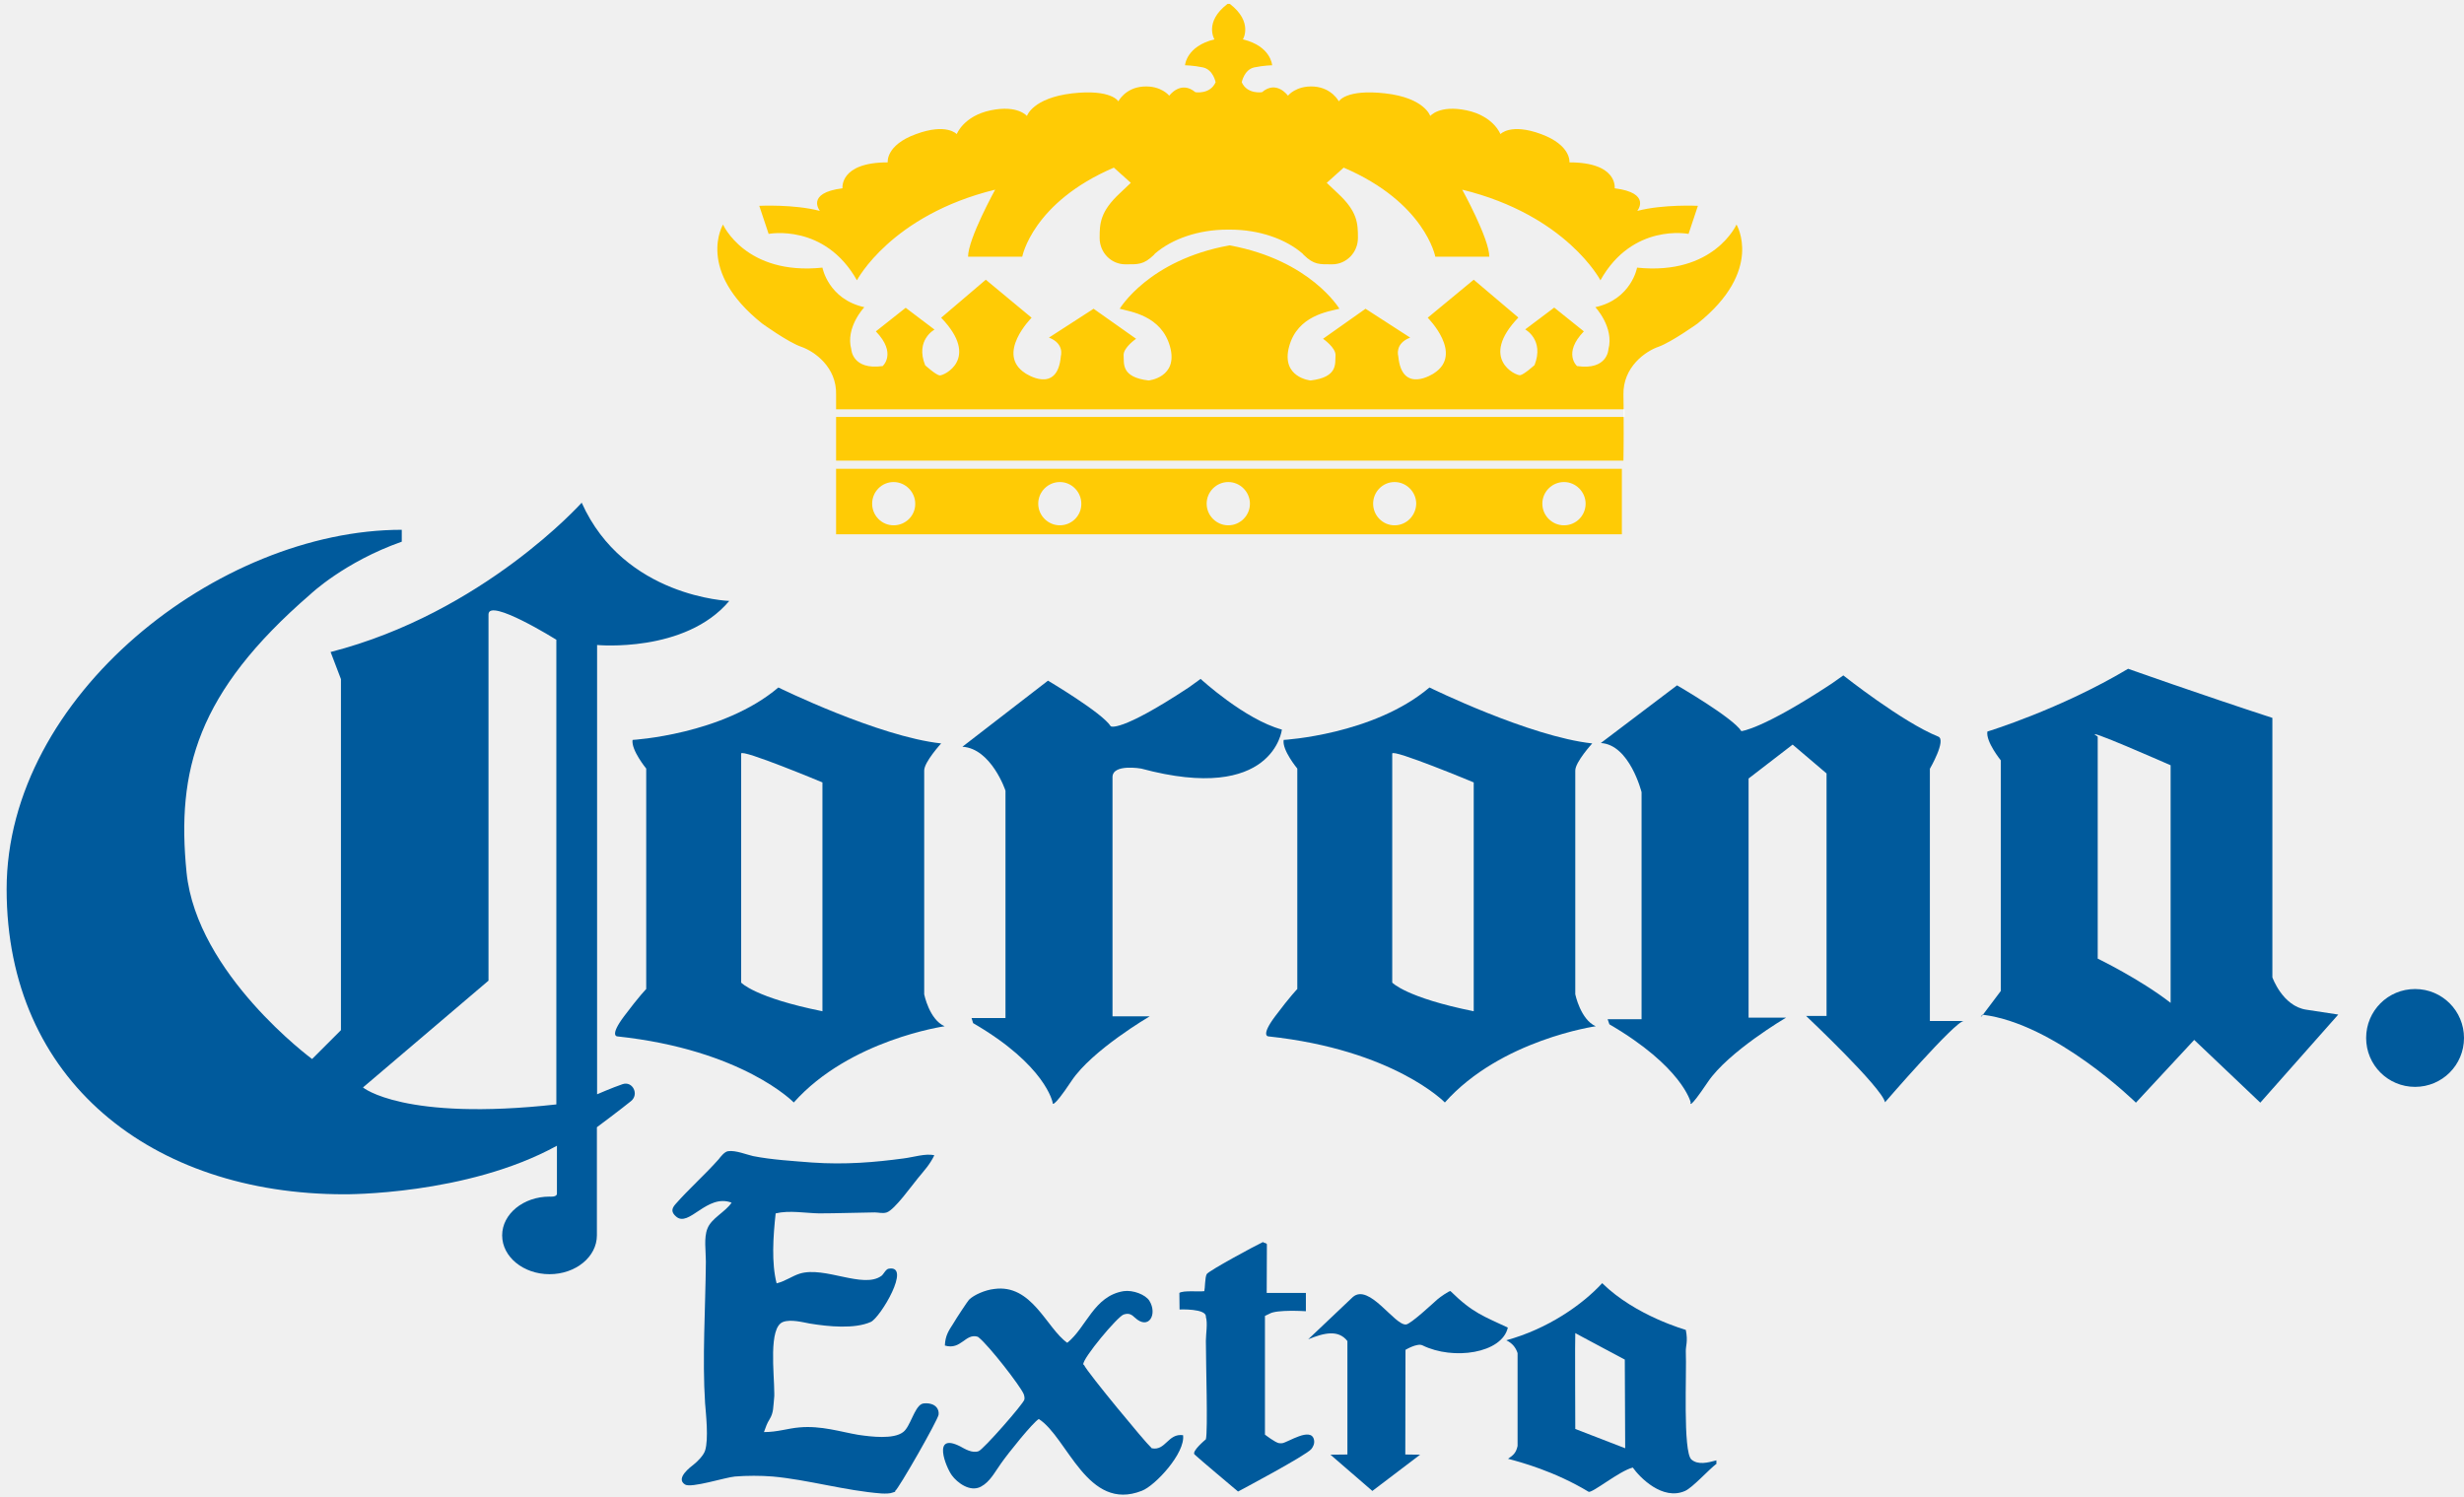
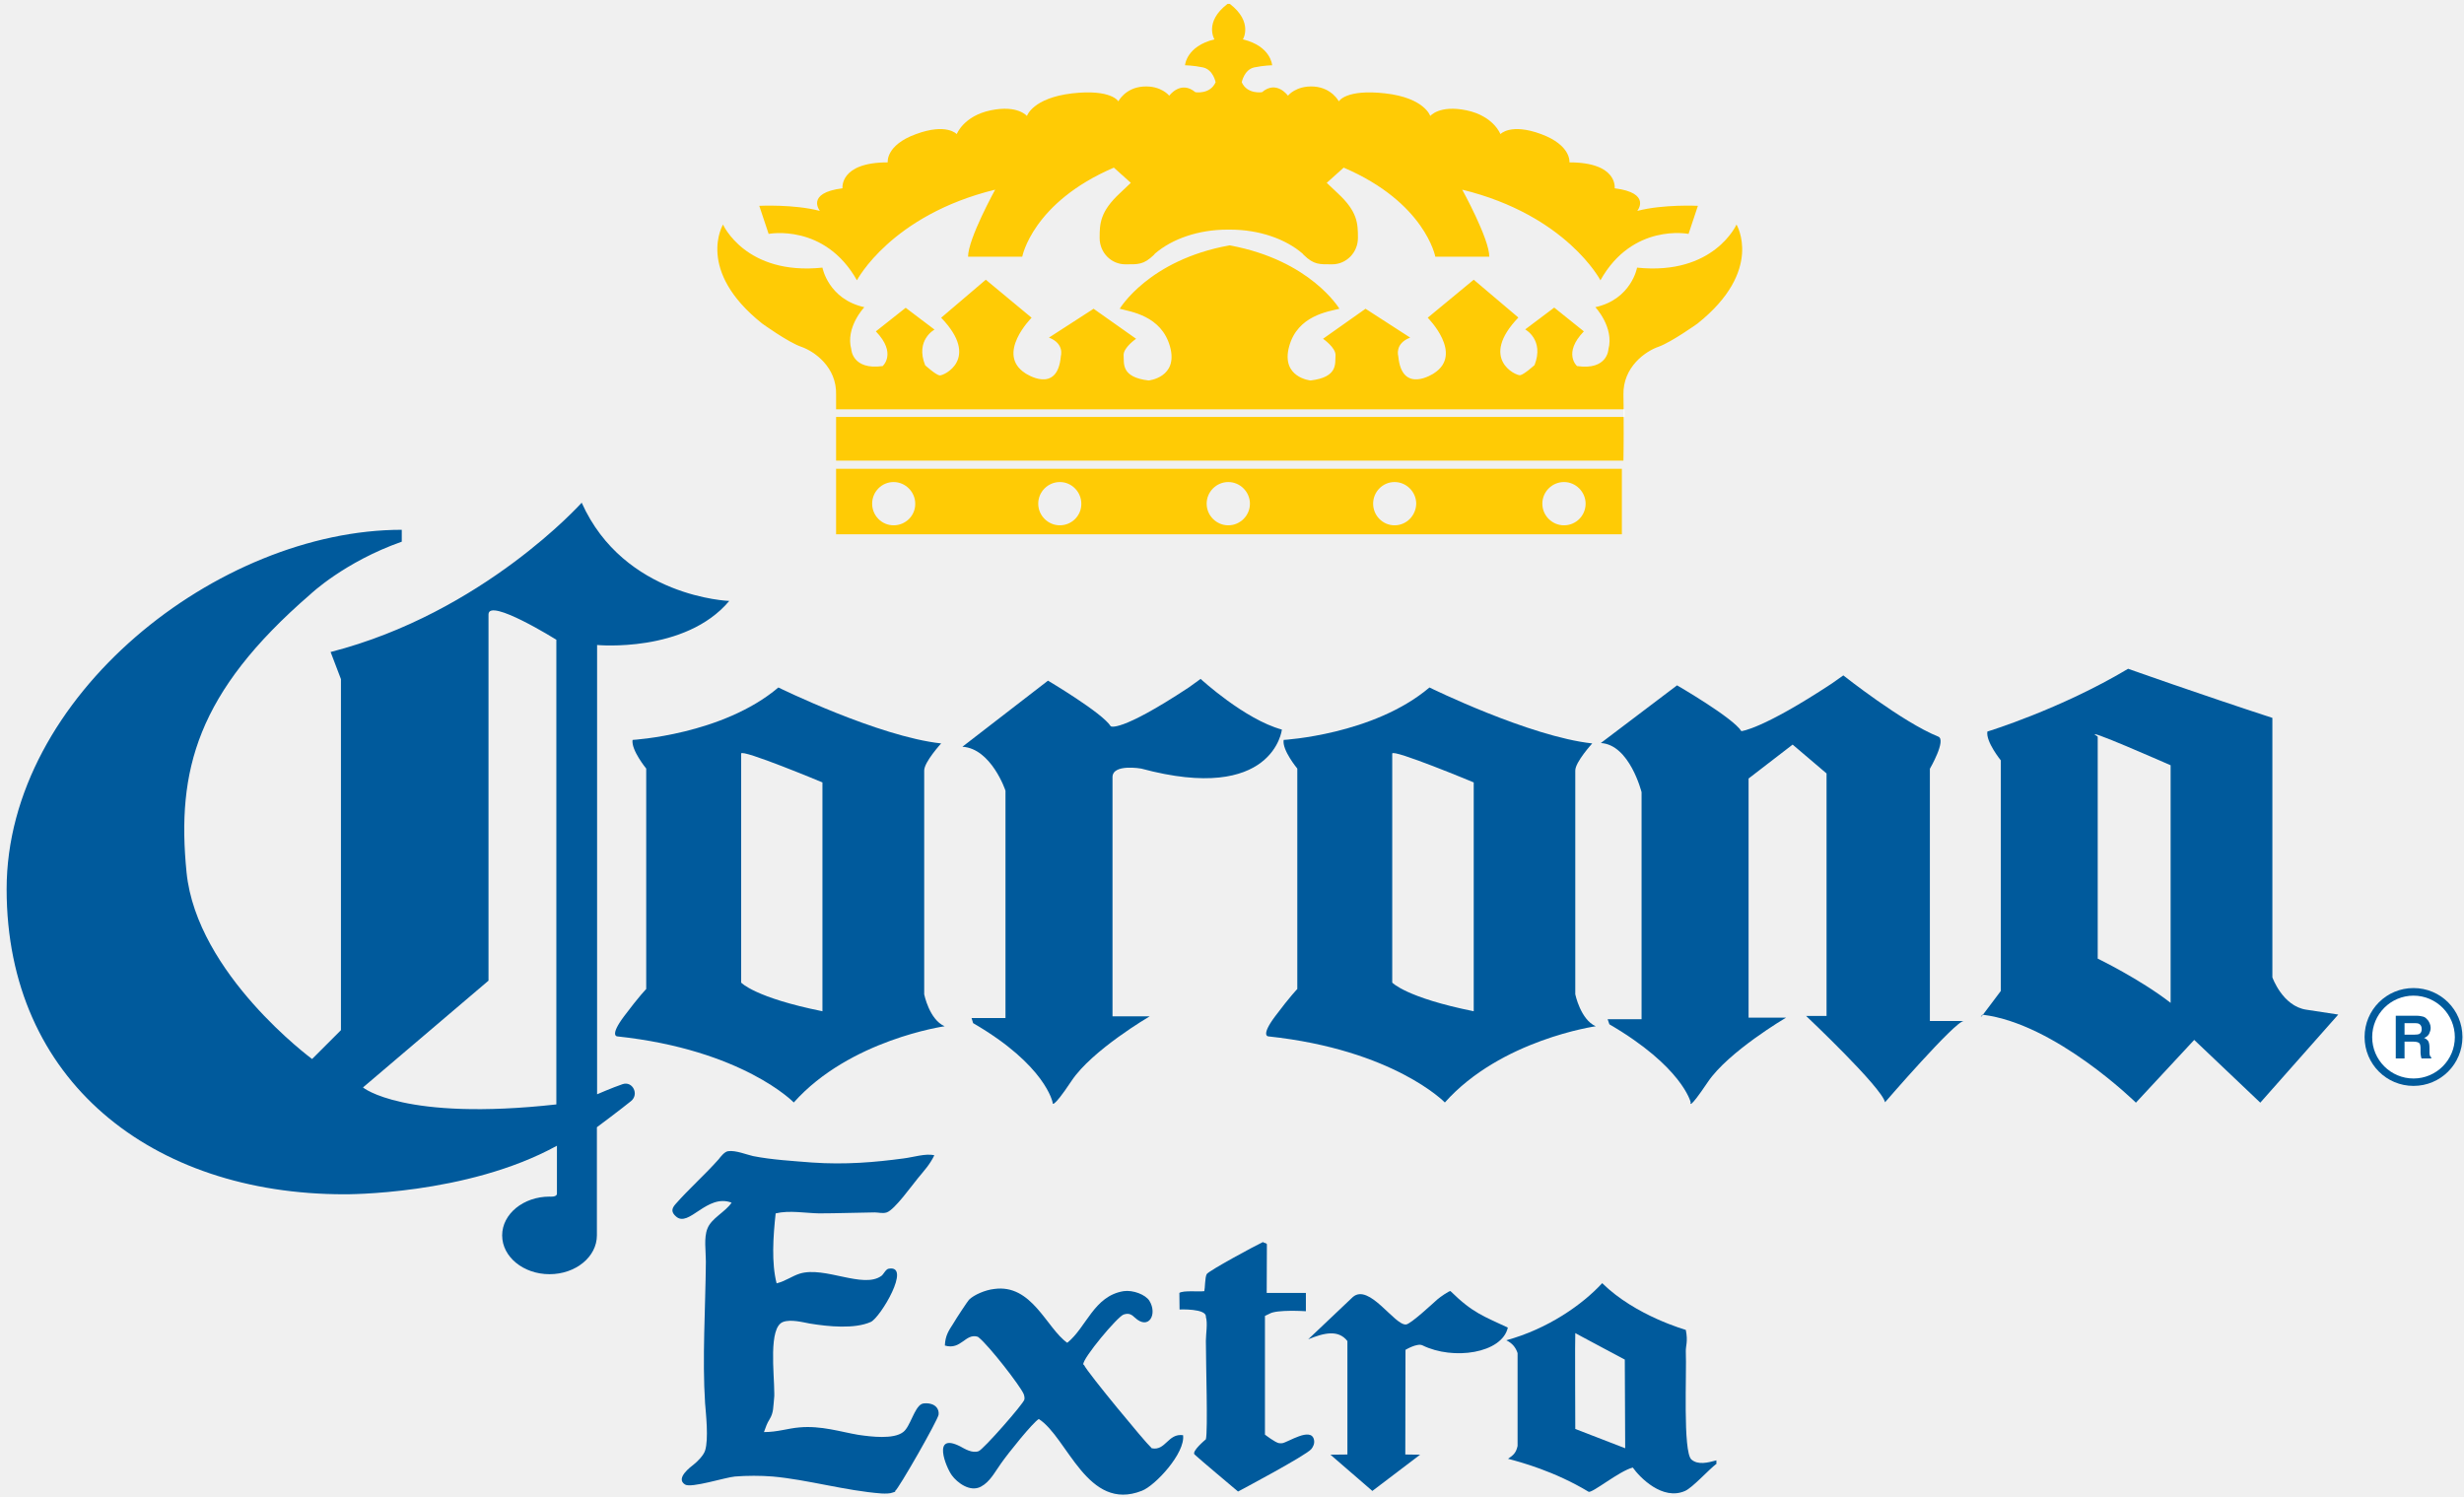
<svg xmlns="http://www.w3.org/2000/svg" version="1.1" id="Layer_1" x="0px" y="0px" viewBox="0 0 1264 768" style="enable-background:new 0 0 1264 768;" xml:space="preserve">
  <style type="text/css">
	.st0{fill:#005A9C;}
- 	.st1{fill:#FFCB05;}
- 	.st2{fill:#FFFFFF;}
+ 	.st1{fill:#FFFFFF;}
+ 	.st2{fill:#FFCB05;}
</style>
  <g>
+     <path class="st0" d="M1238.1,557.1c13.9,0,25.1-11.2,25.1-25.1s-11.2-25.1-25.1-25.1S1213,518.1,1213,532   S1224.2,557.1,1238.1,557.1L1238.1,557.1z" />
+     <path class="st1" d="M1238.1,553.3c11.7,0,21.2-9.5,21.2-21.2s-9.5-21.3-21.2-21.3s-21.2,9.5-21.2,21.3   C1216.9,543.8,1226.4,553.3,1238.1,553.3L1238.1,553.3z" />
    <path class="st0" d="M374.1,308.3c0,0-53.9-1.8-75.7-50.4c0,0-50.5,56.5-128.8,76.6l5.3,13.9v180.1l-14.8,14.8   c0,0-59.1-43.5-64.4-95.7c-5.2-52.2,5.2-92.3,63.5-142.7c0,0,17.4-16.6,46.9-27v-6.1c-94,0-202.7,85.2-202.7,184.4   c0,98.3,74.6,156.5,173.2,156.5c0,0,62.7,0.6,109.1-24.9v24.6c0,1.9-3.8,1.5-3.8,1.5c-13.4,0-24.3,8.9-24.3,19.9   s10.9,19.9,24.3,19.9s24.3-8.9,24.3-19.9v-55.5c0.1,0,13.2-9.9,17.5-13.4s0.8-10.4-4.3-8.7c-5.3,1.8-13.1,5.2-13.1,5.2V330.9   C306.2,330.9,351.5,335.2,374.1,308.3L374.1,308.3z M285.4,566.6c-78.3,8.7-99.2-8.7-99.2-8.7l64.4-54.8V315.2   c0-8.7,34.8,13,34.8,13V566.6L285.4,566.6z" />
    <path class="st0" d="M474.1,510.1c0,0,0-110.5,0-114.8c0-4.4,8.7-13.9,8.7-13.9c-32.2-3.5-83.5-28.7-83.5-28.7   c-28.7,24.3-74.8,26.9-74.8,26.9c-0.8,5.2,7,14.7,7,14.7v113.1c0,0-3.5,3.5-11.3,13.9c-7.8,10.4-3.5,10.4-3.5,10.4   c64.4,6.9,90.5,33.9,90.5,33.9c28.7-32.2,77.4-39.1,77.4-39.1C476.7,523.1,474.1,510.1,474.1,510.1L474.1,510.1z M421.9,518.8   c-34.8-7-41.7-14.7-41.7-14.7V386.6c0-2.6,41.7,14.8,41.7,14.8V518.8L421.9,518.8z" />
    <path class="st0" d="M808.1,510.1c0,0,0-110.5,0-114.8c0-4.4,8.7-13.9,8.7-13.9c-32.2-3.5-83.5-28.7-83.5-28.7   c-28.7,24.3-74.8,26.9-74.8,26.9c-0.9,5.2,7,14.7,7,14.7v113.1c0,0-3.5,3.5-11.3,13.9c-7.8,10.4-3.5,10.4-3.5,10.4   c64.4,6.9,90.5,33.9,90.5,33.9c28.7-32.2,77.4-39.1,77.4-39.1C810.8,523.1,808.1,510.1,808.1,510.1L808.1,510.1z M756,518.8   c-34.8-7-41.8-14.7-41.8-14.7V386.6c0-2.6,41.8,14.8,41.8,14.8V518.8L756,518.8z" />
    <path class="st0" d="M1017.2,520.6c0,0-0.2,0-0.3-0.1C1016.9,520.5,1015,523.4,1017.2,520.6L1017.2,520.6z" />
    <path class="st0" d="M1183.1,518c-12.2-1.8-17.4-16.6-17.4-16.6s0-106.1,0-110.5c0-4.3,0-22.6,0-22.6c-37.4-12.2-74-25.2-74-25.2   c-34.8,20.8-72.2,32.2-72.2,32.2c-0.9,5.2,6.9,14.8,6.9,14.8v118.3c0,0,2.6-3.5-5.2,6.9c-2,2.7-3.2,4.3-4,5.3   c37.3,4.6,78.5,45.1,78.5,45.1l29.9-32.2l33.9,32.2l40-45.2L1183.1,518L1183.1,518z M1113.5,514.5c-15.7-12.2-37.4-22.7-37.4-22.7   V377.9c-10.7-6.5,37.4,14.7,37.4,14.7V514.5L1113.5,514.5z" />
    <path class="st0" d="M493.7,383.1l43.9-33.9c0,0,27.9,16.5,32.2,23.4c0,0,4.4,3.6,40-19.9l6.1-4.4c0,0,22.6,20.8,41.7,26   c0,0-4.3,38.3-72.2,20c0,0-14.7-2.6-14.7,4.4c0,6.9,0,122.7,0,122.7h19.1c0,0-29.6,17.3-40.1,33.1c-10.4,15.6-9.7,11.2-9.7,11.2   s-3.4-19.1-40.8-40.8l-0.8-2.6h17.4V405.7C515.9,405.7,508.5,384,493.7,383.1L493.7,383.1z" />
    <path class="st0" d="M994.3,377.9c-18.4-7.4-48.7-31.4-48.7-31.4l-6.1,4.3c-35.7,23.5-46.2,24.3-46.2,24.3   c-4.3-6.9-33-23.5-33-23.5l-39.1,29.6c14.8,0.8,20.9,25.2,20.9,25.2v116.5h-17.4l0.9,2.6c37.4,21.8,41.7,40,41.7,40   s-1.7,5.2,8.8-10.4c10.5-15.6,40.1-33,40.1-33H897c0,0,0-115.7,0-122.7l22.6-17.4l17.4,14.8v124.4h-10.5c0,0,38.8,36.6,40.5,44.3   c0,0,36-41.7,40.4-41.7H990V394.4C990,394.4,998.6,379.6,994.3,377.9L994.3,377.9z" />
-     <path class="st1" d="M428.9,274.1H832v-33.6H428.9V274.1L428.9,274.1z M458.4,269.5c-6.1,0-11-5-11-11.1s4.9-11.1,11-11.1   s11.1,5.1,11.1,11.1C469.6,264.5,464.6,269.5,458.4,269.5L458.4,269.5z M543.7,269.5c-6.1,0-11.1-5-11.1-11.1s5-11.1,11.1-11.1   s11,5.1,11,11.1C554.8,264.5,549.8,269.5,543.7,269.5L543.7,269.5z M630.1,269.5c-6.1,0-11.1-5-11.1-11.1s5-11.1,11.1-11.1   s11.1,5.1,11.1,11.1C641.2,264.5,636.2,269.5,630.1,269.5L630.1,269.5z M715.4,269.5c-6.1,0-11-5-11-11.1s4.9-11.1,11-11.1   s11.1,5.1,11.1,11.1C726.4,264.5,721.5,269.5,715.4,269.5L715.4,269.5z M802.3,269.5c-6.1,0-11.1-5-11.1-11.1s5-11.1,11.1-11.1   s11.1,5.1,11.1,11.1C813.4,264.5,808.5,269.5,802.3,269.5L802.3,269.5z" />
-     <path class="st1" d="M428.9,236.3h403.9c0,0,0.2-10.9,0.1-22.4h-404V236.3L428.9,236.3z" />
-     <path class="st1" d="M428.9,210h404c0-2.6-0.1-5.2-0.1-7.5c-0.3-14.2,11.3-22.3,18-24.6c6.7-2.4,20-11.9,20-11.9   c34.2-27.3,20-50.8,20-50.8s-11.6,26.2-51,22.1c0,0-2.9,16.2-21.4,20.3c0,0,9.7,10.3,6.7,21.6c0,0-0.4,10.9-16.1,8.6   c0,0-7.4-6.5,3.5-17.8l-15.2-12.2L782.4,169c0,0,9.9,5.3,4.8,18.3c0,0-5.4,4.9-7.4,5.2c-2.1,0.3-21.2-8.4-0.9-29.6L756,143.5   L732.4,163c0,0,18.6,18.6,3.2,28.5c0,0-16.5,11.2-18.3-8.8c0,0-2-6.4,6.1-9.5l-22.9-14.8l-21.8,15.4c0,0,6.7,4.6,6.4,8.6   c-0.3,4.1,1.4,11.1-12.8,12.8c0,0-15.3-1.5-11-17.4c4.3-16,20.3-18,25.8-19.4c0,0-14.8-24.9-56.2-32.5h-0.3   c-41.4,7.5-56.2,32.5-56.2,32.5c5.5,1.5,21.4,3.5,25.8,19.4c4.4,15.9-11,17.4-11,17.4c-14.2-1.7-12.5-8.7-12.8-12.8   c-0.3-4,6.4-8.6,6.4-8.6L561,158.4l-22.9,14.8c8.1,3.1,6.1,9.5,6.1,9.5c-1.7,20-18.2,8.8-18.2,8.8c-15.4-9.9,3.2-28.5,3.2-28.5   l-23.5-19.5L482.8,163c20.3,21.1,1.2,29.9-0.8,29.6c-2-0.3-7.4-5.2-7.4-5.2c-5.2-13,4.8-18.3,4.8-18.3l-14.8-11.2L449.3,170   c10.9,11.3,3.5,17.8,3.5,17.8c-15.6,2.2-16.1-8.6-16.1-8.6c-3.1-11.3,6.7-21.6,6.7-21.6c-18.5-4.1-21.5-20.3-21.5-20.3   c-39.4,4.1-51-22.1-51-22.1S356.7,138.7,391,166c0,0,13.3,9.6,20,11.9c6.7,2.3,18.3,10.4,17.9,24.6V210L428.9,210z" />
-     <path class="st2" d="M833.4,213.9V210h-0.5c0,1.3,0,2.5,0,3.9H833.4L833.4,213.9z" />
-     <path class="st1" d="M631,117.8c15,0,28.5,4.8,37.2,12.3l0.6,0.7c5.3,5.1,8,4.8,14.6,4.8c7.3,0,13.2-6.1,13.2-13.5   c0-7.4-0.1-13.5-10.4-23l-5.6-5.3l8.7-7.8c41.8,17.9,47,45.7,47,45.7H764c0-9.2-13.9-34.4-13.9-34.4c53.5,13.1,70.9,46.5,70.9,46.5   c16.5-29.5,45.2-23.8,45.2-23.8l4.8-14.4c0,0-17.7-0.9-31.1,2.6c0,0,7.5-9.2-11.6-11.6c0,0,1.8-13.3-23.2-13.3   c0,0,1.1-8.7-14.5-14.5c-15.7-5.8-20.9,0-20.9,0s-3.5-9.3-17.4-12.2s-18.6,2.9-18.6,2.9s-2.9-9.3-23.1-11.6   c-20.3-2.3-23.8,4.1-23.8,4.1s-3.5-6.9-12.7-7.6c-9.3-0.6-13.4,4.7-13.4,4.7s-5.8-8.2-13.3-1.8c0,0-7.6,1.2-10.4-5.1   c0,0,1.2-6.4,6.3-7.6c5.3-1.1,9.3-1.1,9.3-1.1s-0.5-9.8-15-13.3c0,0,5.4-8.9-6.7-18.2h-1.2c-12.2,9.3-6.7,18.2-6.7,18.2   c-14.5,3.5-15.1,13.3-15.1,13.3s4.1,0,9.3,1.1c5.2,1.2,6.4,7.6,6.4,7.6c-2.9,6.4-10.4,5.1-10.4,5.1c-7.5-6.3-13.4,1.8-13.4,1.8   s-4.1-5.3-13.3-4.7c-9.3,0.6-12.8,7.6-12.8,7.6s-3.5-6.4-23.7-4.1c-20.3,2.4-23.2,11.6-23.2,11.6s-4.7-5.8-18.6-2.9   c-13.9,2.9-17.4,12.2-17.4,12.2s-5.2-5.8-20.9,0c-15.7,5.7-14.5,14.5-14.5,14.5c-24.9,0-23.2,13.3-23.2,13.3   c-19.1,2.4-11.6,11.6-11.6,11.6c-13.4-3.5-31.1-2.6-31.1-2.6l4.8,14.4c0,0,28.7-5.6,45.3,23.8c0,0,17.4-33.4,70.9-46.5   c0,0-13.9,25.2-13.9,34.4h27.8c0,0,5.2-27.8,47-45.7l8.7,7.8l-5.6,5.3c-10.2,9.5-10.4,15.6-10.4,23c0,7.5,5.9,13.5,13.2,13.5   c6.5,0,9.3,0.3,14.6-4.8l0.6-0.7c8.7-7.5,22.2-12.3,37.2-12.3L631,117.8L631,117.8z" />
+     <path class="st2" d="M428.9,274.1H832v-33.6H428.9V274.1L428.9,274.1z M458.4,269.5c-6.1,0-11-5-11-11.1s4.9-11.1,11-11.1   s11.1,5.1,11.1,11.1C469.6,264.5,464.6,269.5,458.4,269.5L458.4,269.5z M543.7,269.5c-6.1,0-11.1-5-11.1-11.1s5-11.1,11.1-11.1   s11,5.1,11,11.1C554.8,264.5,549.8,269.5,543.7,269.5L543.7,269.5z M630.1,269.5c-6.1,0-11.1-5-11.1-11.1s5-11.1,11.1-11.1   s11.1,5.1,11.1,11.1C641.2,264.5,636.2,269.5,630.1,269.5L630.1,269.5z M715.4,269.5c-6.1,0-11-5-11-11.1s4.9-11.1,11-11.1   s11.1,5.1,11.1,11.1C726.4,264.5,721.5,269.5,715.4,269.5L715.4,269.5z M802.3,269.5c-6.1,0-11.1-5-11.1-11.1s5-11.1,11.1-11.1   s11.1,5.1,11.1,11.1C813.4,264.5,808.5,269.5,802.3,269.5L802.3,269.5z" />
+     <path class="st2" d="M428.9,236.3h403.9c0,0,0.2-10.9,0.1-22.4h-404L428.9,236.3L428.9,236.3z" />
+     <path class="st2" d="M428.9,210h404c0-2.6-0.1-5.2-0.1-7.5c-0.3-14.2,11.3-22.3,18-24.6c6.7-2.4,20-11.9,20-11.9   c34.2-27.3,20-50.8,20-50.8s-11.6,26.2-51,22.1c0,0-2.9,16.2-21.4,20.3c0,0,9.7,10.3,6.7,21.6c0,0-0.4,10.9-16.1,8.6   c0,0-7.4-6.5,3.5-17.8l-15.2-12.2L782.4,169c0,0,9.9,5.3,4.8,18.3c0,0-5.4,4.9-7.4,5.2c-2.1,0.3-21.2-8.4-0.9-29.6L756,143.5   L732.4,163c0,0,18.6,18.6,3.2,28.5c0,0-16.5,11.2-18.3-8.8c0,0-2-6.4,6.1-9.5l-22.9-14.8l-21.8,15.4c0,0,6.7,4.6,6.4,8.6   c-0.3,4.1,1.4,11.1-12.8,12.8c0,0-15.3-1.5-11-17.4c4.3-16,20.3-18,25.8-19.4c0,0-14.8-24.9-56.2-32.5h-0.3   c-41.4,7.5-56.2,32.5-56.2,32.5c5.5,1.5,21.4,3.5,25.8,19.4c4.4,15.9-11,17.4-11,17.4c-14.2-1.7-12.5-8.7-12.8-12.8   c-0.3-4,6.4-8.6,6.4-8.6L561,158.4l-22.9,14.8c8.1,3.1,6.1,9.5,6.1,9.5c-1.7,20-18.2,8.8-18.2,8.8c-15.4-9.9,3.2-28.5,3.2-28.5   l-23.5-19.5L482.8,163c20.3,21.1,1.2,29.9-0.8,29.6c-2-0.3-7.4-5.2-7.4-5.2c-5.2-13,4.8-18.3,4.8-18.3l-14.8-11.2L449.3,170   c10.9,11.3,3.5,17.8,3.5,17.8c-15.6,2.2-16.1-8.6-16.1-8.6c-3.1-11.3,6.7-21.6,6.7-21.6c-18.5-4.1-21.5-20.3-21.5-20.3   c-39.4,4.1-51-22.1-51-22.1S356.7,138.7,391,166c0,0,13.3,9.6,20,11.9c6.7,2.3,18.3,10.4,17.9,24.6V210L428.9,210z" />
+     <path class="st1" d="M833.4,213.9V210h-0.5c0,1.3,0,2.5,0,3.9H833.4L833.4,213.9z" />
+     <path class="st2" d="M631,117.8c15,0,28.5,4.8,37.2,12.3l0.6,0.7c5.3,5.1,8,4.8,14.6,4.8c7.3,0,13.2-6.1,13.2-13.5   c0-7.4-0.1-13.5-10.4-23l-5.6-5.3l8.7-7.8c41.8,17.9,47,45.7,47,45.7H764c0-9.2-13.9-34.4-13.9-34.4c53.5,13.1,70.9,46.5,70.9,46.5   c16.5-29.5,45.2-23.8,45.2-23.8l4.8-14.4c0,0-17.7-0.9-31.1,2.6c0,0,7.5-9.2-11.6-11.6c0,0,1.8-13.3-23.2-13.3   c0,0,1.1-8.7-14.5-14.5c-15.7-5.8-20.9,0-20.9,0s-3.5-9.3-17.4-12.2s-18.6,2.9-18.6,2.9s-2.9-9.3-23.1-11.6   c-20.3-2.3-23.8,4.1-23.8,4.1s-3.5-6.9-12.7-7.6c-9.3-0.6-13.4,4.7-13.4,4.7s-5.8-8.2-13.3-1.8c0,0-7.6,1.2-10.4-5.1   c0,0,1.2-6.4,6.3-7.6c5.3-1.1,9.3-1.1,9.3-1.1s-0.5-9.8-15-13.3c0,0,5.4-8.9-6.7-18.2h-1.2c-12.2,9.3-6.7,18.2-6.7,18.2   c-14.5,3.5-15.1,13.3-15.1,13.3s4.1,0,9.3,1.1c5.2,1.2,6.4,7.6,6.4,7.6c-2.9,6.4-10.4,5.1-10.4,5.1c-7.5-6.3-13.4,1.8-13.4,1.8   s-4.1-5.3-13.3-4.7c-9.3,0.6-12.8,7.6-12.8,7.6s-3.5-6.4-23.7-4.1c-20.3,2.4-23.2,11.6-23.2,11.6s-4.7-5.8-18.6-2.9   c-13.9,2.9-17.4,12.2-17.4,12.2s-5.2-5.8-20.9,0c-15.7,5.7-14.5,14.5-14.5,14.5c-24.9,0-23.2,13.3-23.2,13.3   c-19.1,2.4-11.6,11.6-11.6,11.6c-13.4-3.5-31.1-2.6-31.1-2.6l4.8,14.4c0,0,28.7-5.6,45.3,23.8c0,0,17.4-33.4,70.9-46.5   c0,0-13.9,25.2-13.9,34.4h27.8c0,0,5.2-27.8,47-45.7l8.7,7.8l-5.6,5.3c-10.2,9.5-10.4,15.6-10.4,23c0,7.5,5.9,13.5,13.2,13.5   c6.5,0,9.3,0.3,14.6-4.8l0.6-0.7c8.7-7.5,22.2-12.3,37.2-12.3L631,117.8L631,117.8z" />
    <path class="st0" d="M880.5,749.2c-4.4,1.2-9.4,2.5-12.8-0.4c-4.5-3.9-2.4-44.7-2.9-55.4c-0.1-3.1,1.2-5,0-11.1   c0-0.1-25.7-7.1-42.9-24c-10.1,11-27.9,23.5-49.2,29.3c3.6,1.7,5.1,4.4,5.8,6.6v47.6c-0.7,3.3-2,4.7-4.9,6.6   c6.4,1.7,23.7,6.3,41.3,16.9c1.7,1,15.8-10.7,22.7-12.4c3.6,5.1,15.3,17.1,26.8,12c3.9-1.7,12.1-10.9,16.2-14   C880.4,750.8,880.5,749.4,880.5,749.2L880.5,749.2z M808.1,733.1c0,0-0.2-48.4,0-49.2c-0.2,0,25.4,13.6,25.4,13.6l0.2,45.5   L808.1,733.1L808.1,733.1z" />
    <path class="st0" d="M744.1,662.4c11.6,11.4,17.2,12.9,29.4,18.7c-3,13.2-28,16.9-43.8,9.1c-2.7-1.3-8.7,2.3-8.7,2.3l-0.1,53.7   l7.6,0.1L704,764.9l-21.5-18.6l8.7-0.1V688c-4.6-5.9-11.8-4.3-20.1-0.9l22.9-21.7c8.4-7.2,21.4,14.7,27.3,14.1   c2.5-0.3,13.6-10.7,16.1-12.9C738.9,665.3,743.7,662,744.1,662.4L744.1,662.4z" />
    <path class="st0" d="M509.9,661.3c19.5-2.8,26.9,20.1,37.6,27.6c9.9-8,13.6-24,28.9-26.5c4.9-0.7,11.2,1.8,13.2,4.9   c4.3,6.9-0.3,15.3-7.4,8.7c-1.5-1.4-2.9-2.6-5.8-1.6c-3.1,1-21.1,22.5-20.7,25.6l0.4,0.3c2,4.2,31.9,40.2,33.9,41.8   c0.1,0,0.8,0.9,0.8,0.9c7.2,1.5,8.3-7.8,16.1-6.7c1.2,9.2-14.3,25.9-21.1,28.5c-28,11.1-38.1-27.3-52.9-36.8   c-3.1,1.8-15.7,17.5-19.4,22.8c-3.1,4.3-5.6,9.4-10.3,11.9c-5.6,3-12.2-2.1-14.9-5.8c-3.1-4.2-10.3-22.2,4.2-14.9   c2.4,1.3,6.2,3.7,9.5,2.5c2.4-0.8,23.1-24.4,23.5-26.5c0.2-1-0.1-2.1-0.4-2.9c-1.9-4.3-17.7-24.7-23.1-29l-0.4-0.3   c-6.4-2-8.5,7-16.9,4.5c0.2-5.2,2.1-7.8,4.2-11.1c2-3.4,7.6-11.8,8.2-12.4C499.6,664.3,505.4,661.8,509.9,661.3L509.9,661.3z" />
    <path class="st0" d="M647.9,637.2c0.6,0.6,1.8,0.4,2,1.2l-0.1,24.9h20.1c0,3,0,6.5,0,9.4c0,0-15-1-18.7,1.3l-2.3,1.1V736   c0,0,5.4,4.2,7.3,4.4c0.6,0,1.1,0.1,1.6,0c3-0.5,14.5-8.3,16.2-2c0.6,2.2-0.5,4-1.3,5c-2.5,3.2-37.6,21.8-37.6,21.8   s-20.7-17.4-22.3-19c-1.7-1.6,5.8-7.8,5.8-7.8c1.1-4.3,0-38.6,0-50.5c0-3.5,1-9,0-12.3c0.5-4.4-13.5-3.8-13.5-3.8l-0.1-8.5   c2.2-1.4,9.8-0.5,12.8-0.9c0.4-1.6,0.3-6.9,1.2-8.7C619.9,652,644.2,638.9,647.9,637.2L647.9,637.2z" />
    <path class="st0" d="M373.5,590.6c3.8-0.6,9.6,1.8,12.8,2.5c9.6,1.9,20.3,2.5,30.2,3.3c17.1,1.2,32.2-0.1,47.1-2.1   c4.9-0.6,11.3-2.7,15.7-1.6c-2.4,4.9-5.1,7.7-8.3,11.6c-3.1,3.7-12,16.3-16.1,17.7c-2.1,0.7-4.2,0-6.2,0   c-8.3,0.1-19.9,0.5-28.5,0.5c-6.9-0.1-15.2-1.7-22.3,0c-1.3,11.9-2.2,25.5,0.5,35.9c4.7-1.2,7.8-3.7,11.9-5   c12.8-3.9,32.5,7.9,41.8,1.2c1.1-0.7,2.2-3.4,3.7-3.7c12.1-2.3-4.2,25.1-9.1,27.3c-8.3,3.7-21.7,2.4-31.4,0.8   c-3.3-0.6-9.6-2.3-13.6-0.8c-7.6,2.8-4.5,26.4-4.5,36.7c0-0.1,0,1,0,1.3c-0.6,6-0.3,8.4-2.4,11.9c-1.4,2.2-1.9,3.9-2.9,6.6   c7,0,12.2-1.9,18.2-2.4c11.2-1,21.2,2.3,30.1,3.8c6.7,1,18.2,2.4,23.1-1.4c3.6-2.6,5.7-12.6,9.5-14.4c1.3-0.6,3.7-0.4,4.9,0   c2.2,0.6,4.1,2.5,3.8,5.4c-0.3,2.8-20.7,38.4-22.3,39.2c0,0.1,0,0.3,0,0.4c-0.3,0.1-1.2,0.4-1.2,0.4c-1.4,0.6-3.8,0.6-5.8,0.5   c-18.5-1.4-37.9-7.1-55.8-8.7c-6.1-0.5-13.3-0.5-19.4,0c-4.8,0.4-22.5,6.1-25.6,4.1c-5.1-3.2,3-9.1,4.5-10.3c1.9-1.5,5-4.6,5.8-7.1   c1.9-5.9,0.4-19.1,0-24.3c-1.5-23,0.2-48.6,0.4-72.7c0-5.5-1.1-12.2,0.8-16.9c2-5.3,9.2-8.5,12.4-13.3c-12.7-4.8-21.9,13-28.5,7.1   c-2.3-2-2.5-3.8-0.4-6.2c7-8,15.2-15.2,22.3-23.2C369.6,593.5,371.7,590.8,373.5,590.6L373.5,590.6z" />
-     <path class="st0" d="M1243.2,524.4c0.9,0.5,1.3,1.4,1.3,2.7c0,1.2-0.4,2-1.3,2.5c-0.5,0.2-1.3,0.3-2.3,0.3h-5.2V524h5.3   C1242,524,1242.7,524.1,1243.2,524.4L1243.2,524.4z M1231.2,520.2v21.9h4.5v-8.6h4.7c1.3,0,2.3,0.3,2.8,0.7s0.7,1.4,0.7,2.8v2.1   c0,0.6,0.1,1.2,0.2,1.8c0,0.4,0.2,0.8,0.3,1.2h5v-0.6c-0.5-0.3-0.7-0.7-0.8-1.3c-0.1-0.2-0.1-1-0.1-2v-1.5c0-1.5-0.2-2.6-0.6-3.4   c-0.5-0.7-1.2-1.4-2.2-1.7c1.2-0.4,2.1-1.2,2.6-2.1c0.5-1.1,0.8-2,0.8-3.1c0-0.8-0.2-1.6-0.5-2.3c-0.3-0.6-0.6-1.3-1.1-1.8   c-0.6-0.7-1.2-1.3-2.1-1.6c-0.8-0.2-2-0.5-3.6-0.5L1231.2,520.2L1231.2,520.2z" />
-     <path class="st0" d="M1238.9,557.6c13.9,0,25.1-11.2,25.1-25.1c0-13.9-11.2-25.1-25.1-25.1s-25.1,11.2-25.1,25.1   S1225,557.6,1238.9,557.6L1238.9,557.6z M1238.9,553.7c11.7,0,21.2-9.5,21.2-21.2s-9.5-21.3-21.2-21.3s-21.2,9.5-21.2,21.3   C1217.7,544.2,1227.2,553.7,1238.9,553.7L1238.9,553.7z" />
+     <path class="st0" d="M1241,525.3c0.9,0.5,1.3,1.4,1.3,2.7c0,1.2-0.4,2-1.3,2.5c-0.5,0.2-1.3,0.3-2.3,0.3h-5.2v-5.9h5.3   C1239.8,524.9,1240.5,525,1241,525.3L1241,525.3z M1229,521.1V543h4.5v-8.6h4.7c1.3,0,2.3,0.3,2.8,0.7s0.7,1.4,0.7,2.8v2.1   c0,0.6,0.1,1.2,0.2,1.8c0,0.4,0.2,0.8,0.3,1.2h5v-0.6c-0.5-0.3-0.7-0.7-0.8-1.3c-0.1-0.2-0.1-1-0.1-2v-1.5c0-1.5-0.2-2.6-0.6-3.4   c-0.5-0.7-1.2-1.4-2.2-1.7c1.2-0.4,2.1-1.2,2.6-2.1c0.5-1.1,0.8-2,0.8-3.1c0-0.8-0.2-1.6-0.5-2.3c-0.3-0.6-0.6-1.3-1.1-1.8   c-0.6-0.7-1.2-1.3-2.1-1.6c-0.8-0.2-2-0.5-3.6-0.5L1229,521.1L1229,521.1z" />
  </g>
</svg>
